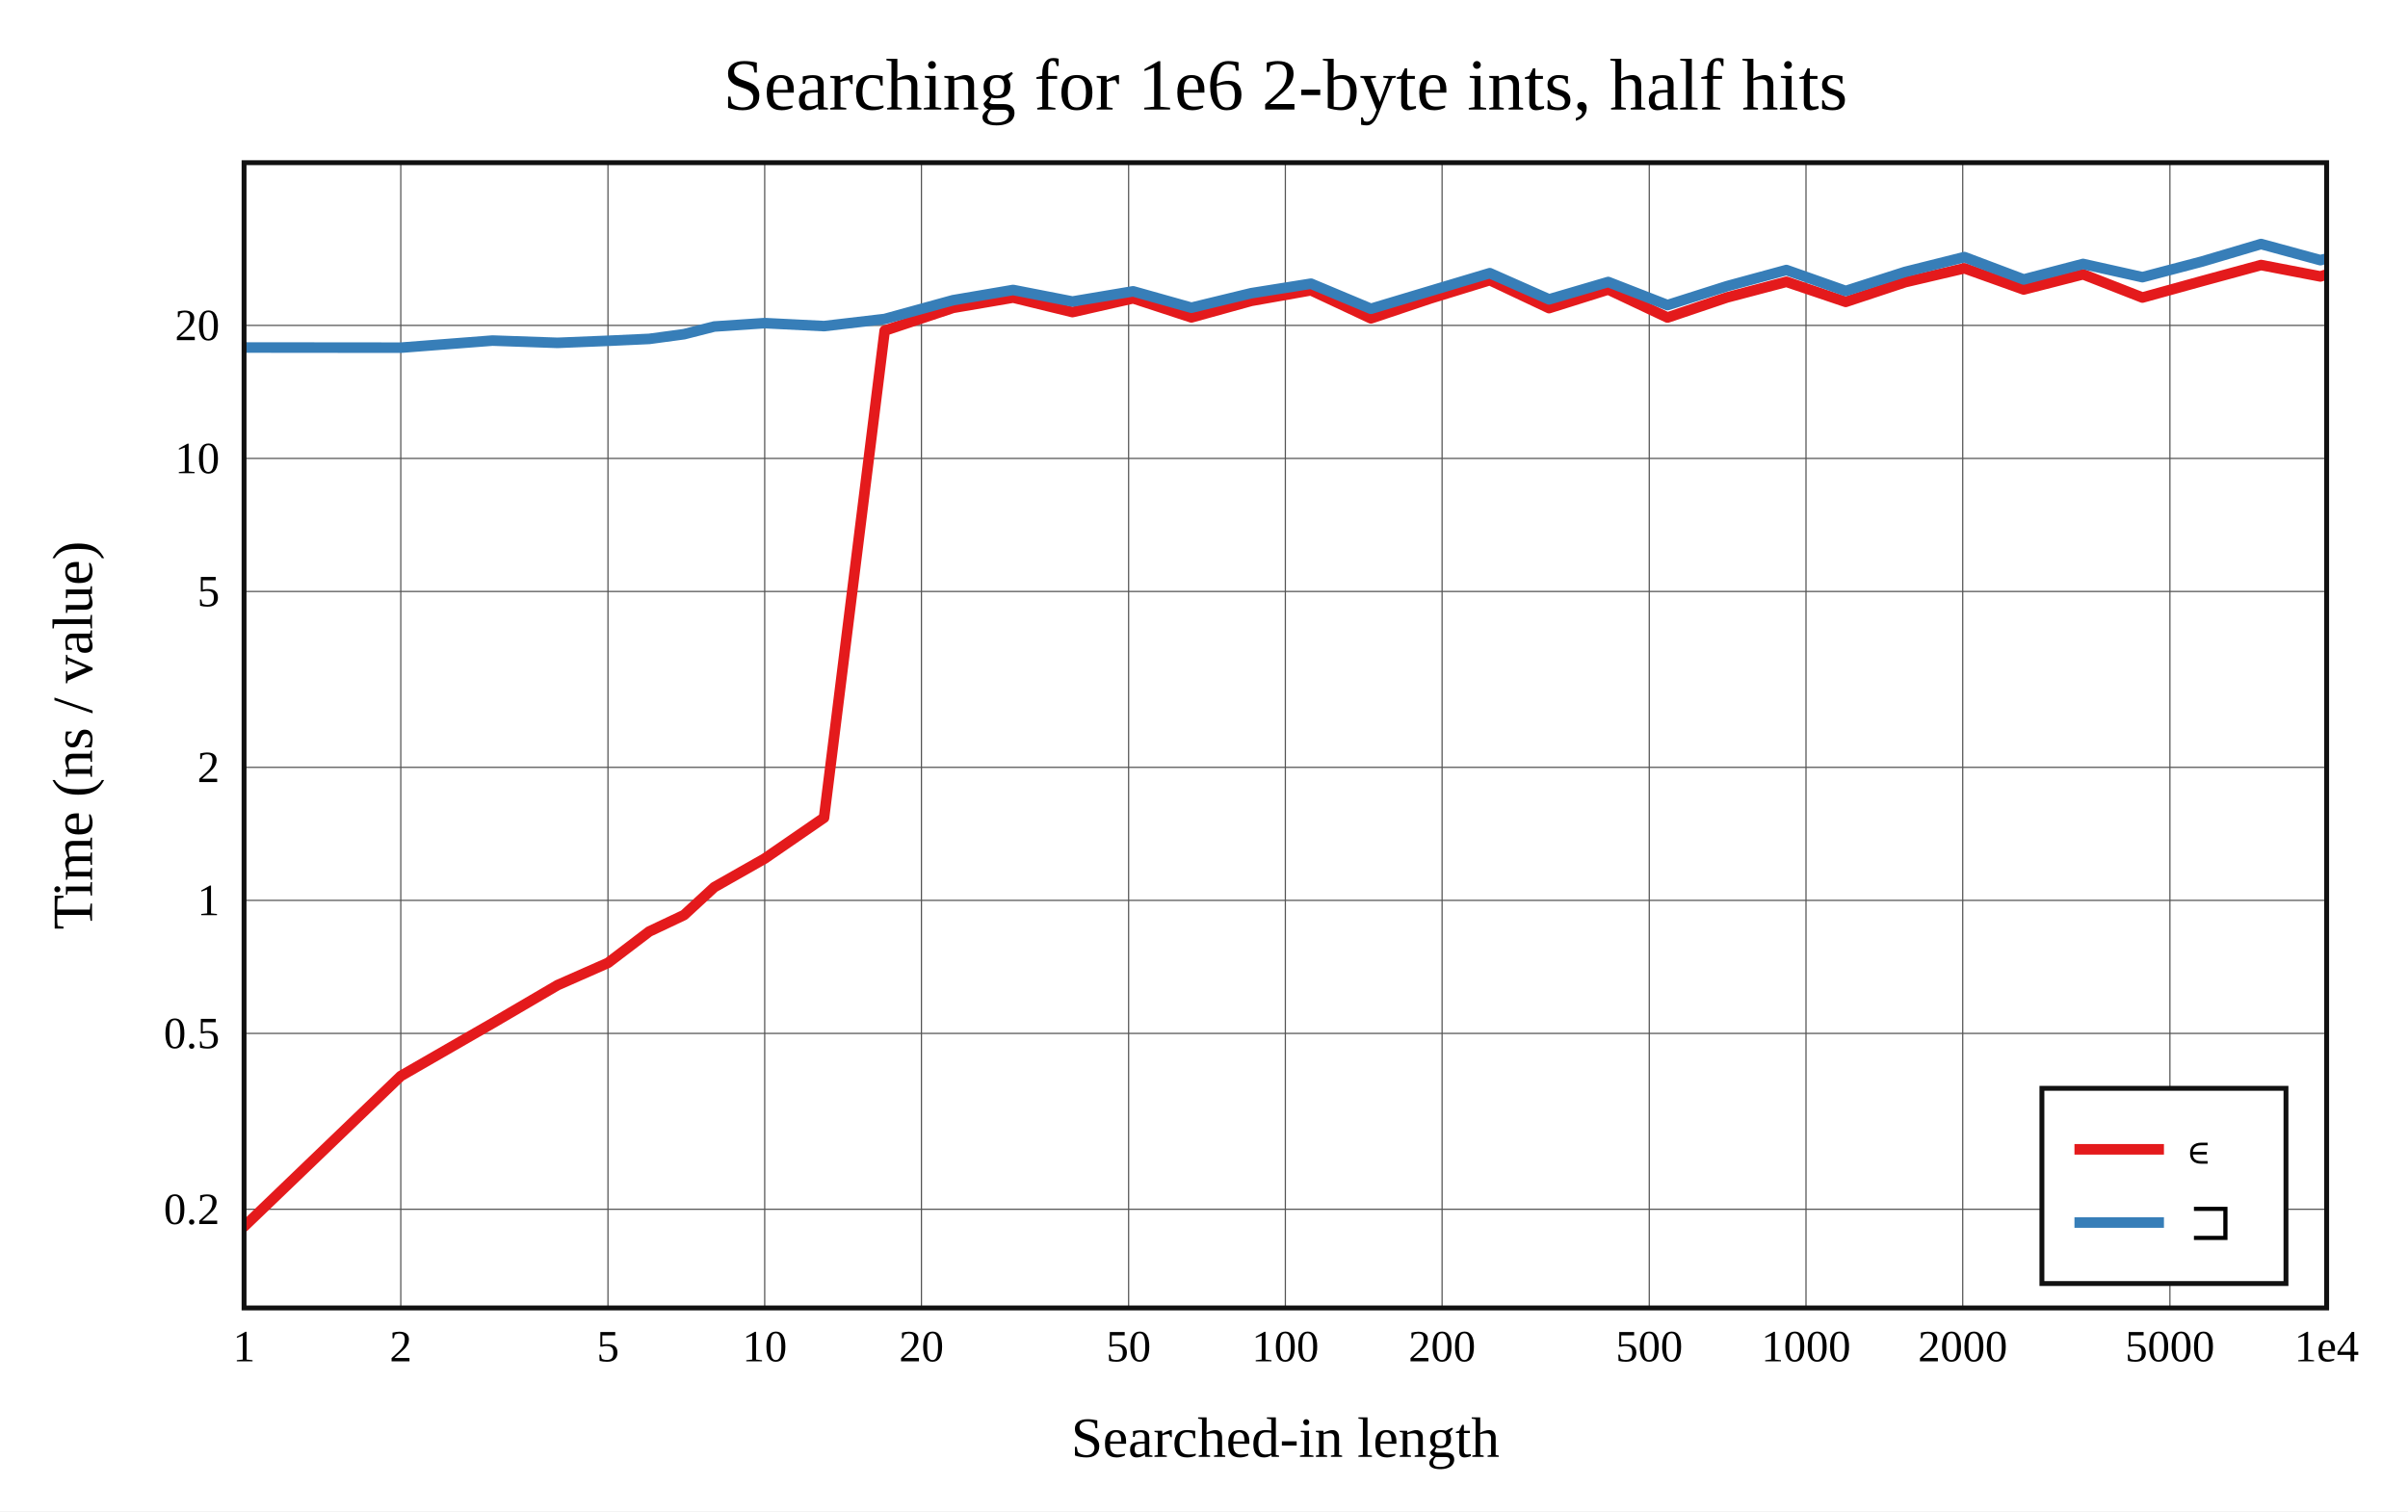
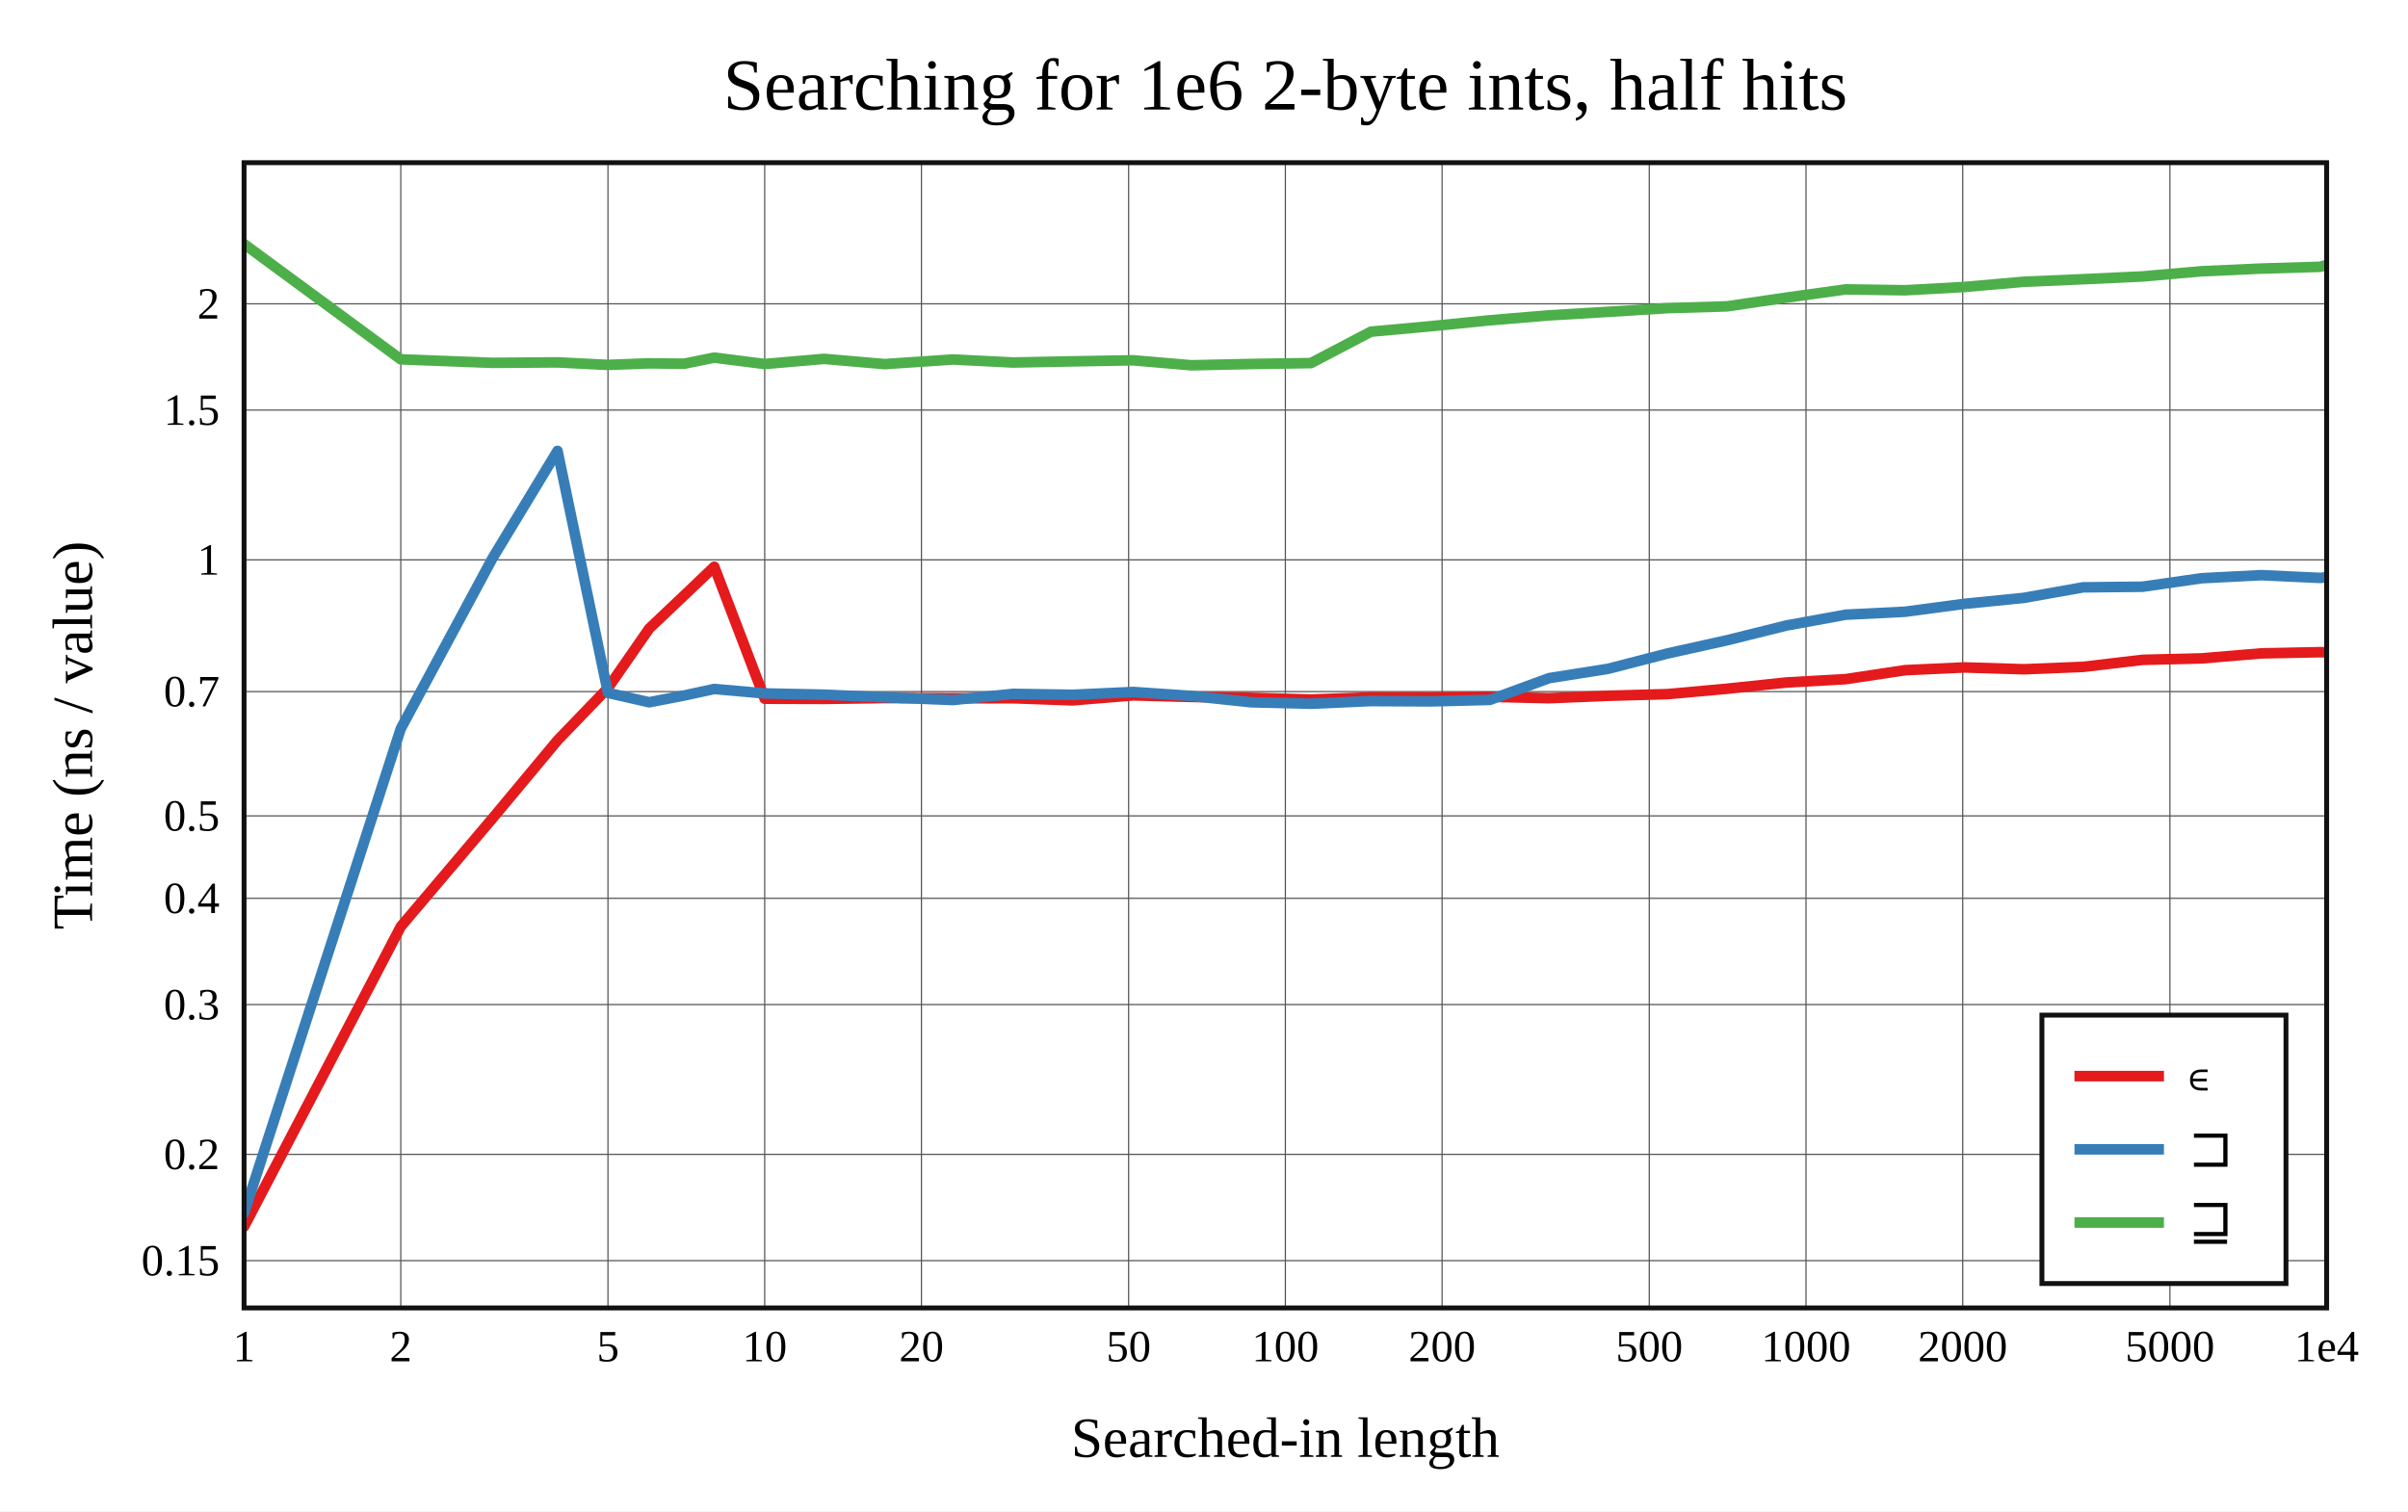
<svg xmlns="http://www.w3.org/2000/svg" viewBox="-60 -40 592 371.6" height="557.4" width="888">
  <g stroke-width="2.6" font-size="14px" text-anchor="middle">
    <defs>
      <clipPath id="clip">
        <rect x="0" y="0" width="512" height="281.6" />
      </clipPath>
    </defs>
    <rect fill="white" x="-60" y="-40" width="592" height="371.6" />
    <text dy="0.33em" font-size="18px" x="256" y="-19">Searching for 1e6 2-byte ints, half hits</text>
    <text dy="0.33em" x="256" y="313.6">Searched-in length</text>
    <text dy="0.33em" transform="rotate(-90)" x="-140.8" y="-42">Time (ns / value)</text>
    <g stroke-width="0.3" stroke="#555">
      <path d="M38.532 0v281.6" />
      <path d="M89.468 0v281.6" />
      <path d="M128 0v281.6" />
      <path d="M166.532 0v281.6" />
      <path d="M217.468 0v281.6" />
      <path d="M256 0v281.6" />
      <path d="M294.532 0v281.6" />
      <path d="M345.468 0v281.6" />
      <path d="M384 0v281.6" />
      <path d="M422.532 0v281.6" />
      <path d="M473.468 0v281.6" />
-       <path d="M0 257.339h512" />
-       <path d="M0 214.097h512" />
-       <path d="M0 181.386h512" />
-       <path d="M0 148.675h512" />
-       <path d="M0 105.433h512" />
-       <path d="M0 72.721h512" />
-       <path d="M0 40.01h512" />
+       <path d="M0 269.966h512" />
+       <path d="M0 243.837h512" />
+       <path d="M0 207.01h512" />
+       <path d="M0 180.881h512" />
+       <path d="M0 160.613h512" />
+       <path d="M0 130.053h512" />
+       <path d="M0 97.657h512" />
+       <path d="M0 60.83h512" />
+       <path d="M0 34.701h512" />
    </g>
    <g font-size="11px">
      <text dy="0.33em" x="0" y="291.1">1</text>
      <text dy="0.33em" x="38.532" y="291.1">2</text>
      <text dy="0.33em" x="89.468" y="291.1">5</text>
      <text dy="0.33em" x="128" y="291.1">10</text>
      <text dy="0.33em" x="166.532" y="291.1">20</text>
      <text dy="0.33em" x="217.468" y="291.1">50</text>
      <text dy="0.33em" x="256" y="291.1">100</text>
      <text dy="0.33em" x="294.532" y="291.1">200</text>
      <text dy="0.33em" x="345.468" y="291.1">500</text>
      <text dy="0.33em" x="384" y="291.1">1000</text>
      <text dy="0.33em" x="422.532" y="291.1">2000</text>
      <text dy="0.33em" x="473.468" y="291.1">5000</text>
      <text dy="0.33em" x="512" y="291.1">1e4</text>
      <g text-anchor="end">
-         <text dy="0.33em" x="-6" y="257.339">0.2</text>
-         <text dy="0.33em" x="-6" y="214.097">0.5</text>
-         <text dy="0.33em" x="-6" y="181.386">1</text>
-         <text dy="0.33em" x="-6" y="148.675">2</text>
-         <text dy="0.33em" x="-6" y="105.433">5</text>
-         <text dy="0.33em" x="-6" y="72.721">10</text>
-         <text dy="0.33em" x="-6" y="40.01">20</text>
+         <text dy="0.33em" x="-6" y="269.966">0.15</text>
+         <text dy="0.33em" x="-6" y="243.837">0.2</text>
+         <text dy="0.33em" x="-6" y="207.01">0.3</text>
+         <text dy="0.33em" x="-6" y="180.881">0.4</text>
+         <text dy="0.33em" x="-6" y="160.613">0.5</text>
+         <text dy="0.33em" x="-6" y="130.053">0.7</text>
+         <text dy="0.33em" x="-6" y="97.657">1</text>
+         <text dy="0.33em" x="-6" y="60.83">1.5</text>
+         <text dy="0.33em" x="-6" y="34.701">2</text>
      </g>
    </g>
    <g clip-path="url(#clip)" fill="none" stroke-linecap="round" stroke-linejoin="round">
-       <path stroke="#e41a1c" d="M0 261.6L38.532 224.576L61.072 211.595L77.064 202.233L89.468 196.759L99.603 189.045L108.173 184.99L115.596 178.147L128 171.105L142.585 161.062L157.497 41.294L174.301 35.699L189.072 33.178L203.656 36.735L218.569 33.353L232.902 38.039L247.616 33.979L262.3 31.379L277.037 38.279L291.68 33.374L306.265 28.887L320.833 35.763L335.377 31.19L349.952 38.073L364.568 33.139L379.183 29.293L393.763 34.223L408.362 29.382L422.947 25.968L437.521 31.178L452.111 27.45L466.702 33.16L481.295 29.132L495.874 25.17L510.461 27.972L525.05 23.446" />
-       <path stroke="#377eb8" d="M0 45.45L38.532 45.487L61.072 43.745L77.064 44.301L89.468 43.796L99.603 43.33L108.173 42.172L115.596 40.285L128 39.452L142.585 40.183L157.497 38.436L174.301 33.816L189.072 31.299L203.656 34.141L218.569 31.633L232.902 35.66L247.616 32.093L262.3 29.754L277.037 35.926L291.68 31.532L306.265 27.17L320.833 33.607L335.377 29.34L349.952 35.017L364.568 30.368L379.183 26.396L393.763 31.545L408.362 26.86L422.947 23.216L437.521 28.714L452.111 24.902L466.702 28.152L481.295 24.323L495.874 20L510.461 23.969L525.05 20.096" />
+       <path stroke="#e41a1c" d="M0 261.6L38.532 187.828L61.072 161.234L77.064 142.04L89.468 129.164L99.603 114.554L108.173 106.428L115.596 99.348L128 131.802L142.585 131.845L157.497 131.643L174.301 131.683L189.072 131.684L203.656 132.205L218.569 130.977L232.902 131.369L247.616 131.582L262.3 132.001L277.037 131.473L291.68 131.489L306.265 131.328L320.833 131.676L335.377 131.08L349.952 130.676L364.568 129.352L379.183 127.814L393.763 126.989L408.362 124.787L422.947 124.11L437.521 124.559L452.111 123.974L466.702 122.247L481.295 121.885L495.874 120.657L510.461 120.357L525.05 121.001" />
+       <path stroke="#377eb8" d="M0 258.282L38.532 139.158L61.072 97.274L77.064 70.862L89.468 130.37L99.603 132.674L108.173 131.017L115.596 129.408L128 130.502L142.585 130.809L157.497 131.453L174.301 132.122L189.072 130.61L203.656 130.838L218.569 130.148L232.902 131.119L247.616 132.679L262.3 133.037L277.037 132.383L291.68 132.46L306.265 132.095L320.833 126.743L335.377 124.441L349.952 120.678L364.568 117.433L379.183 113.804L393.763 111.144L408.362 110.417L422.947 108.473L437.521 107.015L452.111 104.417L466.702 104.268L481.295 102.173L495.874 101.427L510.461 102.099L525.05 100.267" />
+       <path stroke="#4daf4a" d="M0 20L38.532 48.357L61.072 49.217L77.064 49.103L89.468 49.723L99.603 49.341L108.173 49.435L115.596 47.935L128 49.503L142.585 48.24L157.497 49.526L174.301 48.392L189.072 49.135L203.656 48.852L218.569 48.594L232.902 49.817L247.616 49.496L262.3 49.276L277.037 41.549L291.68 40.218L306.265 38.753L320.833 37.54L335.377 36.675L349.952 35.766L364.568 35.328L379.183 33.179L393.763 31.154L408.362 31.368L422.947 30.561L437.521 29.283L452.111 28.654L466.702 27.974L481.295 26.696L495.874 26.038L510.461 25.603L525.05 20.996" />
    </g>
    <rect stroke-width="1.2" stroke="#111" fill="none" x="0" y="0" width="512" height="281.6" />
-     <g transform="translate(442,227.6)" text-anchor="start" font-size="13px">
-       <rect stroke-width="1.2" stroke="#111" fill="white" x="0" y="0" width="60" height="48" />
+     <g transform="translate(442,209.6)" text-anchor="start" font-size="13px">
+       <rect stroke-width="1.2" stroke="#111" fill="white" x="0" y="0" width="60" height="66" />
      <path stroke="#e41a1c" d="M8 15h22" />
      <path stroke="#377eb8" d="M8 33h22" />
+       <path stroke="#4daf4a" d="M8 51h22" />
      <text dy="0.33em" x="36" y="15">∊</text>
      <text dy="0.33em" x="36" y="33">⊐</text>
+       <text dy="0.33em" x="36" y="51">⊒</text>
    </g>
  </g>
</svg>
